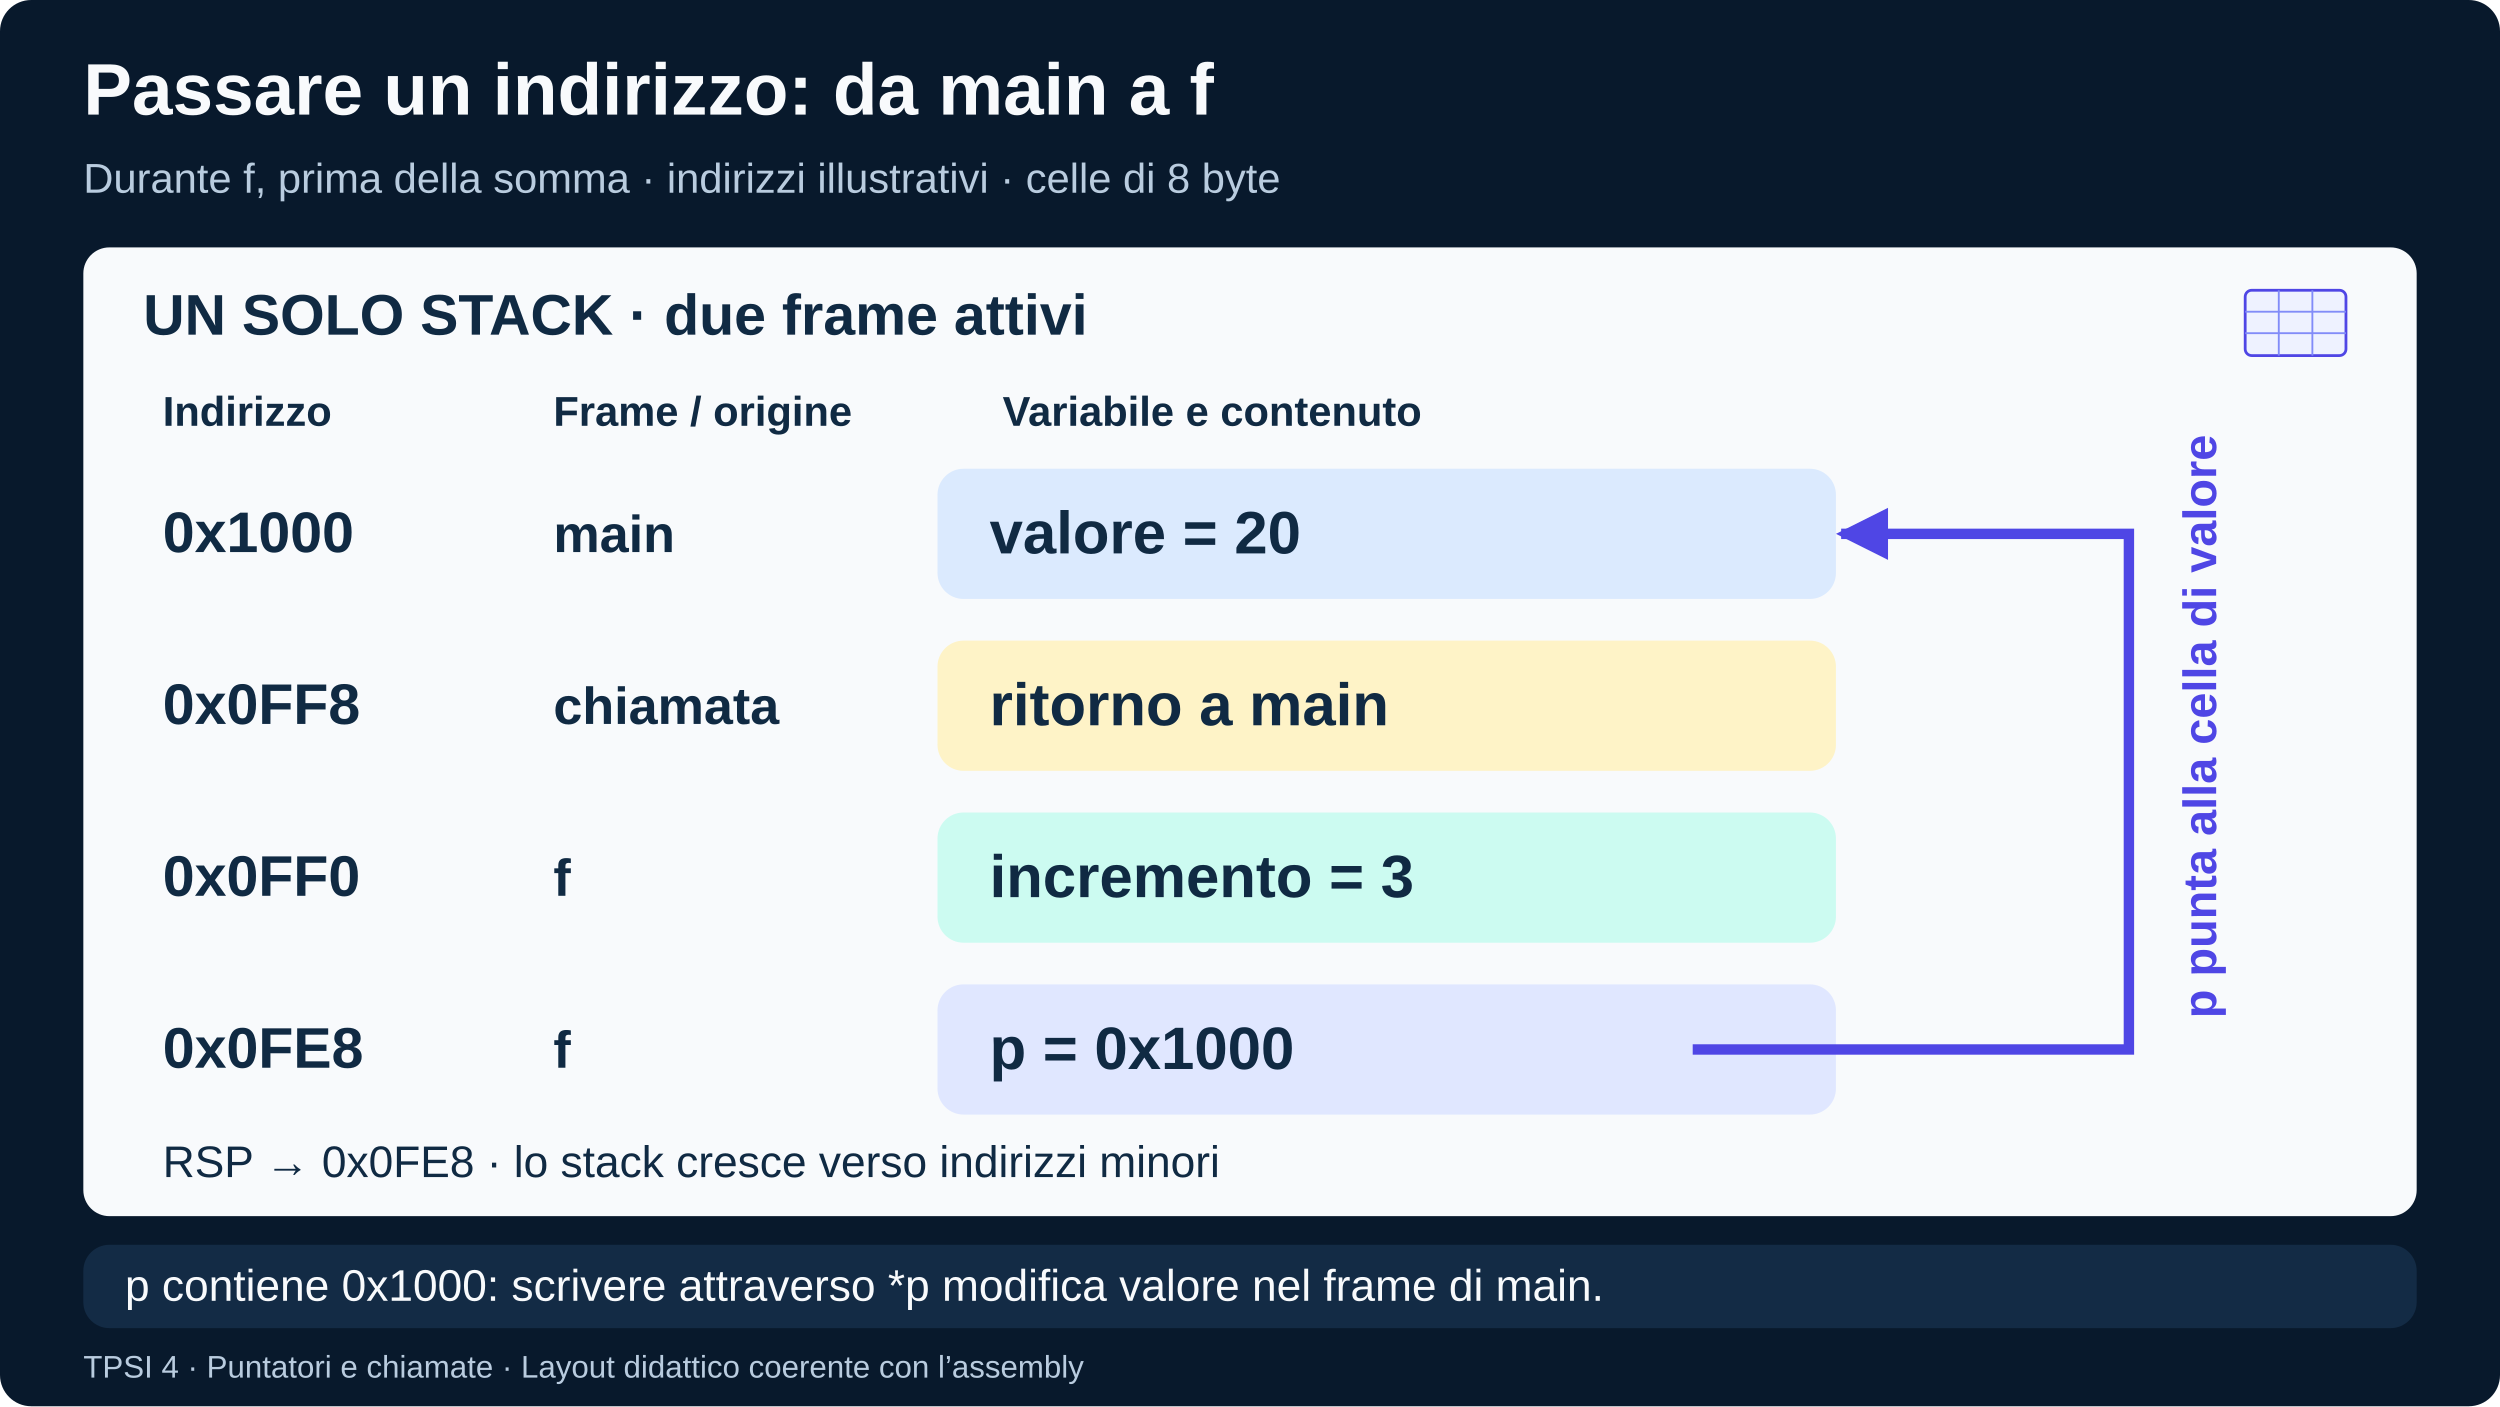
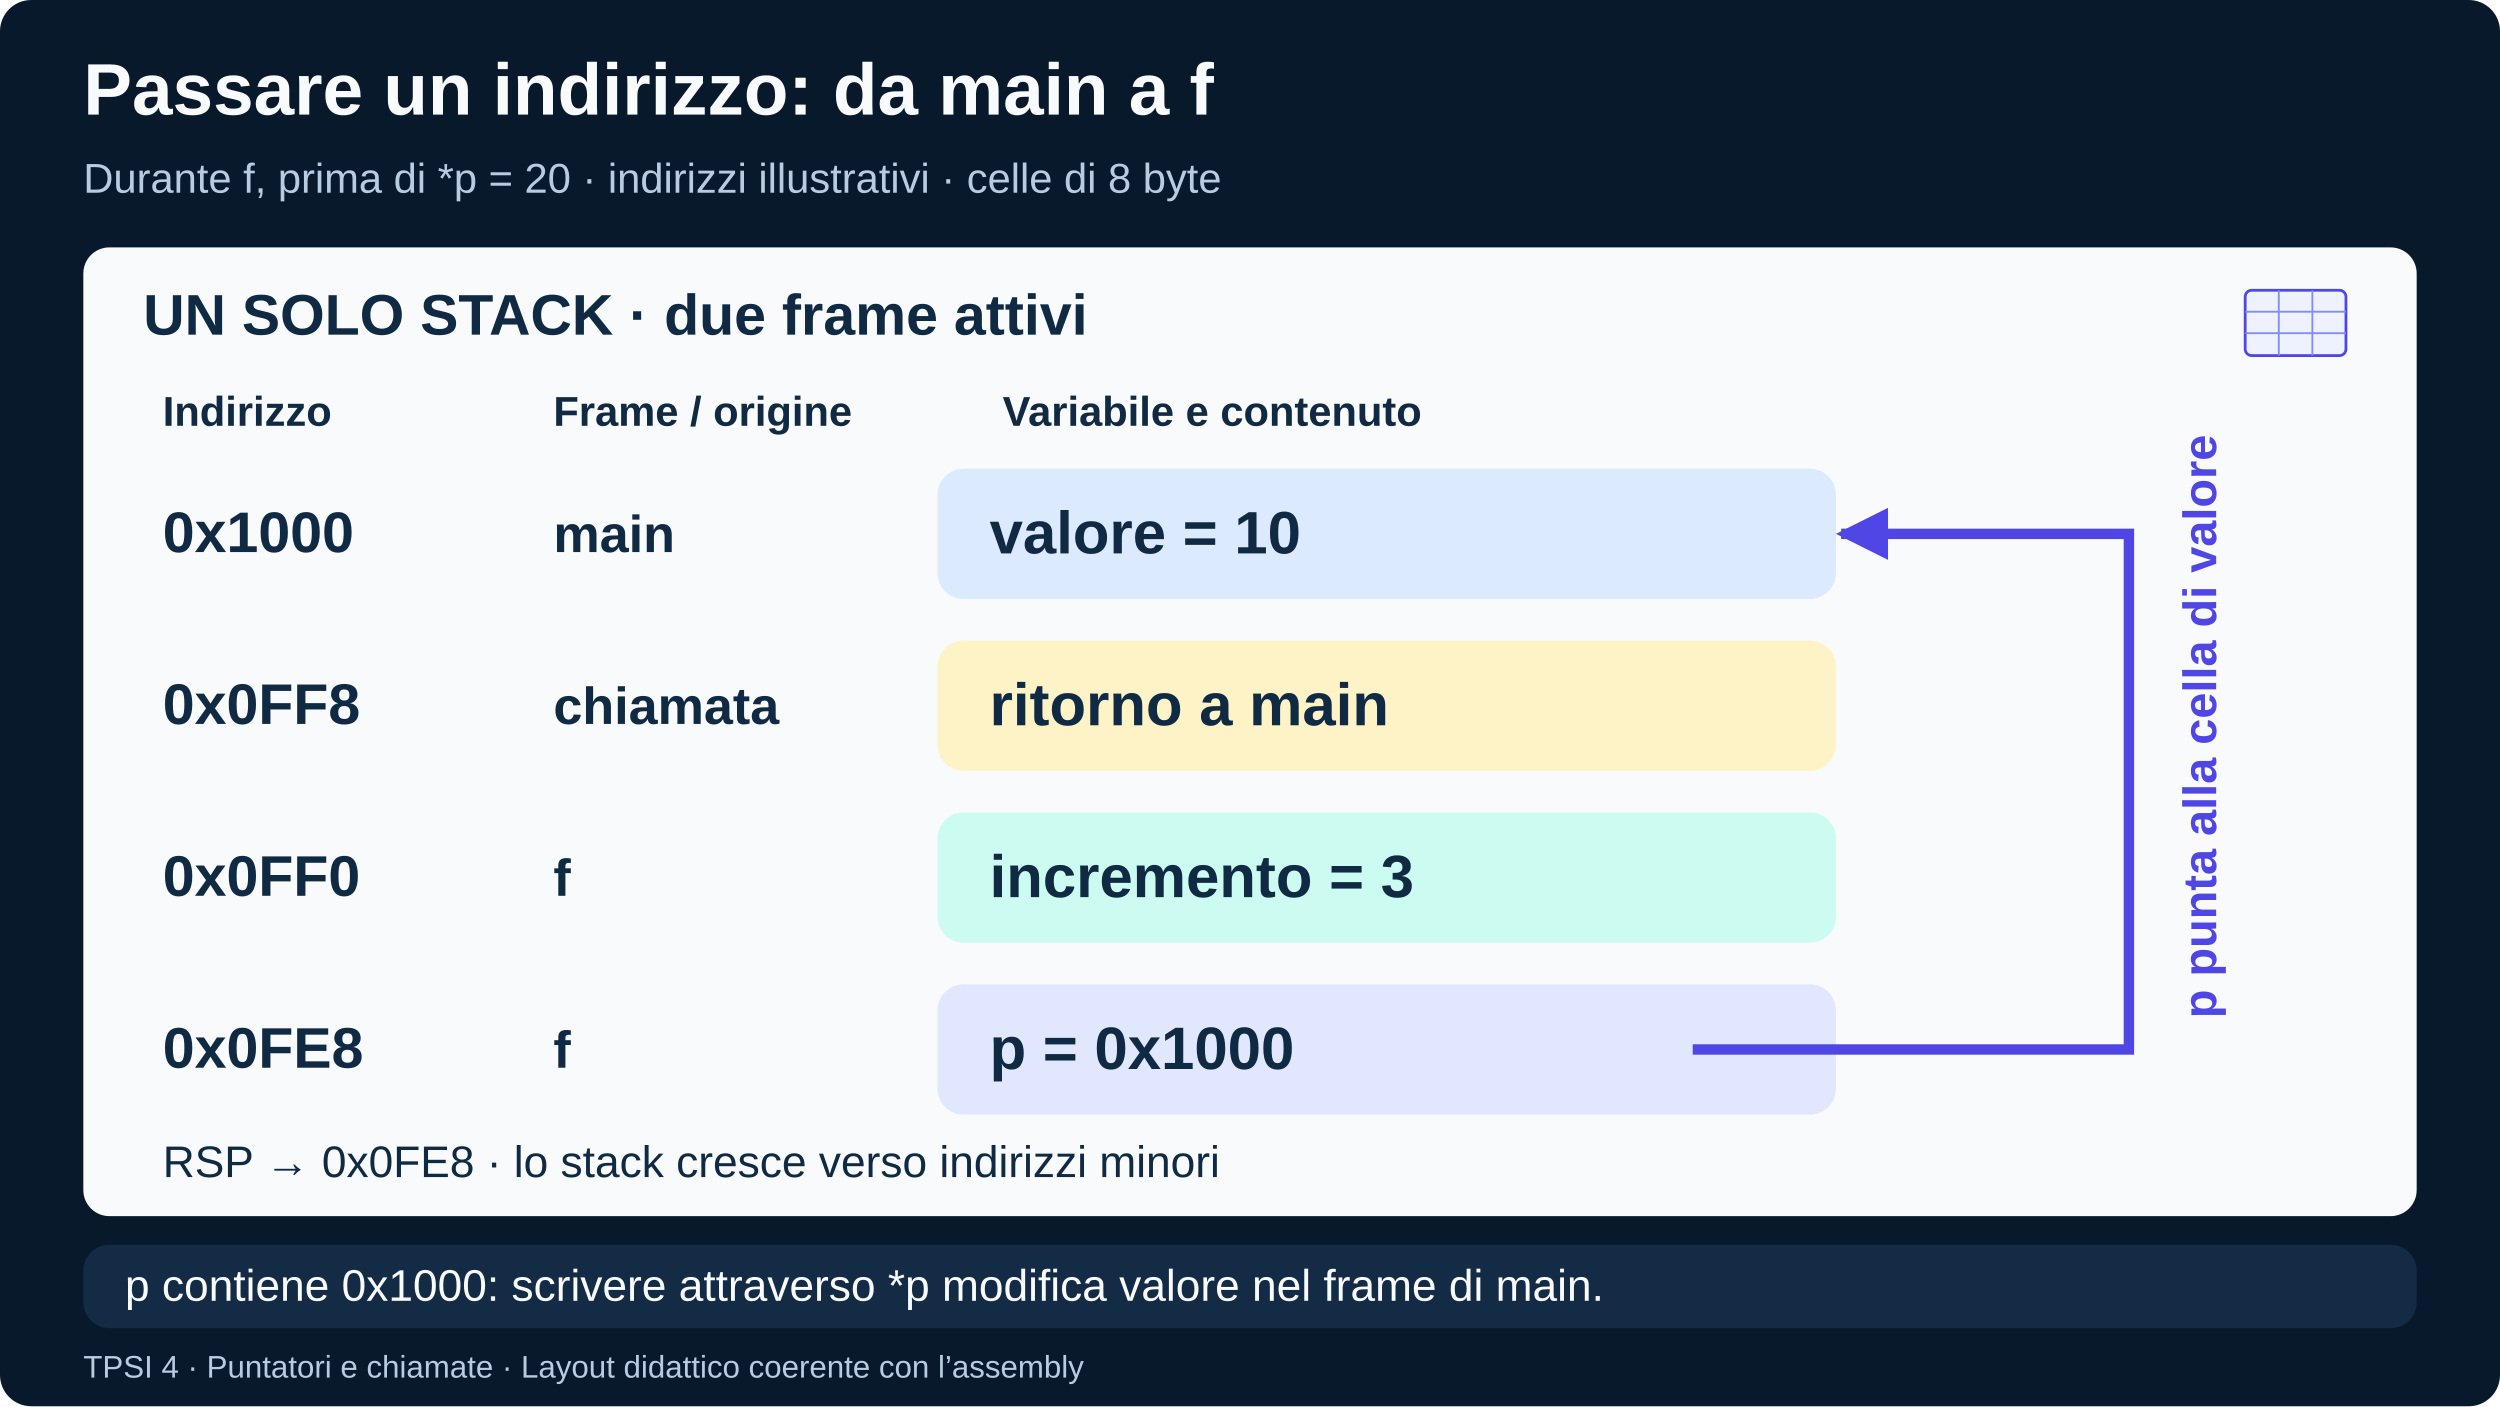
<svg xmlns="http://www.w3.org/2000/svg" viewBox="0 0 1920 1080" role="img" aria-labelledby="scene-title scene-desc">
  <defs>
    <style>.tpsi-line{fill:none;stroke-linecap:round;stroke-linejoin:round;stroke-width:8}.tpsi-thin{fill:none;stroke-linecap:round;stroke-linejoin:round;stroke-width:5}</style>
    <symbol id="tpsi-user" viewBox="0 0 240 260">
      <circle cx="120" cy="75" r="56" fill="#60a5fa" />
      <path d="M28 246c4-75 39-116 92-116s88 41 92 116z" fill="#2563eb" />
      <circle cx="120" cy="75" r="34" fill="#dbeafe" opacity=".65" />
    </symbol>
    <symbol id="tpsi-server" viewBox="0 0 420 320">
      <rect x="35" y="25" width="350" height="270" rx="24" fill="#dff8ed" stroke="#73d5a8" stroke-width="6" />
      <g fill="#164e45">
        <rect x="75" y="65" width="270" height="52" rx="10" />
        <rect x="75" y="134" width="270" height="52" rx="10" />
        <rect x="75" y="203" width="270" height="52" rx="10" />
      </g>
      <g fill="#34d399">
        <circle cx="311" cy="91" r="8" />
        <circle cx="285" cy="91" r="8" />
        <circle cx="311" cy="160" r="8" />
        <circle cx="285" cy="160" r="8" />
        <circle cx="311" cy="229" r="8" />
        <circle cx="285" cy="229" r="8" />
      </g>
    </symbol>
    <symbol id="tpsi-database" viewBox="0 0 420 300">
      <ellipse cx="210" cy="58" rx="170" ry="48" fill="#93c5fd" />
      <rect x="40" y="58" width="340" height="170" fill="#4f46e5" />
      <ellipse cx="210" cy="228" rx="170" ry="48" fill="#3730a3" />
      <ellipse cx="210" cy="58" rx="145" ry="30" fill="#dbeafe" opacity=".72" />
      <path d="M40 116c0 27 76 48 170 48s170-21 170-48M40 174c0 27 76 48 170 48s170-21 170-48" fill="none" stroke="#a5b4fc" stroke-width="5" opacity=".7" />
    </symbol>
    <symbol id="tpsi-repository" viewBox="0 0 360 280">
      <rect x="45" y="32" width="270" height="64" rx="14" fill="#d1fae5" stroke="#34d399" stroke-width="5" />
      <rect x="45" y="108" width="270" height="64" rx="14" fill="#a7f3d0" stroke="#10b981" stroke-width="5" />
      <rect x="45" y="184" width="270" height="64" rx="14" fill="#6ee7b7" stroke="#059669" stroke-width="5" />
      <path d="M82 64h196M82 140h196M82 216h196" class="tpsi-thin" stroke="#065f46" />
    </symbol>
    <symbol id="tpsi-document" viewBox="0 0 280 340">
      <path d="M35 10h140l70 70v250H35z" fill="#f8fafc" stroke="#94a3b8" stroke-width="6" />
      <path d="M175 10v70h70" fill="#dbeafe" stroke="#94a3b8" stroke-width="6" />
      <path d="M72 130h136M72 174h136M72 218h105M72 262h120" class="tpsi-thin" stroke="#64748b" />
    </symbol>
    <symbol id="tpsi-terminal" viewBox="0 0 420 280">
      <rect x="10" y="15" width="400" height="250" rx="24" fill="#111827" stroke="#64748b" stroke-width="6" />
      <path d="M10 60h400" stroke="#64748b" stroke-width="5" />
      <circle cx="38" cy="38" r="8" fill="#ef4444" />
      <circle cx="64" cy="38" r="8" fill="#f59e0b" />
      <circle cx="90" cy="38" r="8" fill="#22c55e" />
      <path d="M65 115l38 32-38 32M129 185h95" class="tpsi-line" stroke="#a7f3d0" />
    </symbol>
    <symbol id="tpsi-lock" viewBox="0 0 280 320">
      <rect x="32" y="128" width="216" height="174" rx="28" fill="#fb7185" stroke="#be123c" stroke-width="6" />
      <path d="M78 128V89a62 62 0 0 1 124 0v39" fill="none" stroke="#e11d48" stroke-width="20" stroke-linecap="round" />
      <circle cx="140" cy="202" r="20" fill="#881337" />
      <path d="M140 220v38" stroke="#881337" stroke-width="14" stroke-linecap="round" />
    </symbol>
    <symbol id="tpsi-test" viewBox="0 0 300 320">
      <path d="M108 20h84M126 20v89L55 261a27 27 0 0 0 25 39h140a27 27 0 0 0 25-39l-71-152V20" fill="#ede9fe" stroke="#7c3aed" stroke-width="7" stroke-linecap="round" stroke-linejoin="round" />
      <path d="M83 238h134" stroke="#a78bfa" stroke-width="45" stroke-linecap="round" opacity=".7" />
      <path d="M106 220l31 31 66-76" class="tpsi-line" stroke="#16a34a" />
    </symbol>
    <symbol id="tpsi-artifact" viewBox="0 0 340 300">
      <path d="M28 78l142-62 142 62-142 64z" fill="#fbbf24" />
      <path d="M28 78v145l142 64V142z" fill="#d97706" />
      <path d="M312 78v145l-142 64V142z" fill="#f59e0b" />
      <path d="M112 42l143 64v58" fill="none" stroke="#fff7d6" stroke-width="10" opacity=".8" />
    </symbol>
    <symbol id="tpsi-process" viewBox="0 0 240 180" data-label="Processo">
      <rect x="12" y="12" width="216" height="156" rx="18" fill="#dbeafe" stroke="#2563eb" stroke-width="6" />
      <path d="M12 52h216" stroke="#2563eb" stroke-width="5" />
      <circle cx="36" cy="32" r="7" fill="#2563eb" />
      <rect x="36" y="78" width="68" height="64" rx="8" fill="#93c5fd" />
      <path d="M128 88h70M128 112h70M128 136h45" stroke="#2563eb" stroke-width="6" />
    </symbol>
    <symbol id="tpsi-thread" viewBox="0 0 240 180" data-label="Thread">
      <path d="M24 90h192" fill="none" stroke="#0d9488" stroke-width="8" />
      <circle cx="42" cy="90" r="22" fill="#ccfbf1" stroke="#0d9488" stroke-width="6" />
      <circle cx="112" cy="90" r="22" fill="#ccfbf1" stroke="#0d9488" stroke-width="6" />
      <path d="M177 59l43 31-43 31z" fill="#0d9488" />
    </symbol>
    <symbol id="tpsi-memory" viewBox="0 0 240 180" data-label="Area di memoria">
      <rect x="12" y="20" width="216" height="140" rx="14" fill="#eef2ff" stroke="#4f46e5" stroke-width="6" />
      <path d="M12 66h216M12 112h216M84 20v140M156 20v140" stroke="#818cf8" stroke-width="4" />
    </symbol>
    <symbol id="tpsi-cpu" viewBox="0 0 240 180" data-label="CPU / core">
      <rect x="54" y="30" width="132" height="120" rx="14" fill="#fef3c7" stroke="#d97706" stroke-width="6" />
      <rect x="84" y="58" width="72" height="64" rx="6" fill="#d97706" />
      <path d="M30 54h24M30 90h24M30 126h24M186 54h24M186 90h24M186 126h24M84 8v22M120 8v22M156 8v22M84 150v22M120 150v22M156 150v22" stroke="#d97706" stroke-width="6" />
    </symbol>
    <symbol id="tpsi-pipe" viewBox="0 0 240 180" data-label="Pipe">
      <path d="M24 54h192v72H24z" fill="#ccfbf1" stroke="#0d9488" stroke-width="6" />
      <ellipse cx="24" cy="90" rx="14" ry="36" fill="#99f6e4" stroke="#0d9488" stroke-width="5" />
      <ellipse cx="216" cy="90" rx="14" ry="36" fill="#f0fdfa" stroke="#0d9488" stroke-width="5" />
      <path d="M70 90h96l-20-16m20 16-20 16" fill="none" stroke="#0d9488" stroke-width="6" />
    </symbol>
    <symbol id="tpsi-queue" viewBox="0 0 240 180" data-label="Coda / buffer">
      <rect x="12" y="52" width="216" height="76" rx="10" fill="#eef2ff" stroke="#4f46e5" stroke-width="5" />
      <path d="M66 52v76M120 52v76M174 52v76" stroke="#818cf8" stroke-width="4" />
      <rect x="23" y="64" width="32" height="52" rx="5" fill="#4f46e5" />
      <rect x="77" y="64" width="32" height="52" rx="5" fill="#818cf8" />
    </symbol>
    <symbol id="tpsi-message" viewBox="0 0 240 180" data-label="Messaggio">
      <rect x="26" y="36" width="188" height="112" rx="14" fill="#ccfbf1" stroke="#0d9488" stroke-width="6" />
      <path d="M32 46l88 62 88-62M32 140l55-51M208 140l-55-51" fill="none" stroke="#0d9488" stroke-width="5" />
    </symbol>
    <symbol id="tpsi-mutex" viewBox="0 0 240 180" data-label="Mutex">
      <path d="M74 73V53a46 46 0 0 1 92 0v20" fill="none" stroke="#0d9488" stroke-width="12" />
      <rect x="46" y="73" width="148" height="92" rx="16" fill="#ccfbf1" stroke="#0d9488" stroke-width="6" />
      <circle cx="120" cy="108" r="14" fill="#0d9488" />
      <path d="M120 118v25" stroke="#0d9488" stroke-width="10" />
    </symbol>
    <symbol id="tpsi-semaphore" viewBox="0 0 240 180" data-label="Semaforo contatore">
      <rect x="18" y="26" width="204" height="130" rx="18" fill="#fef3c7" stroke="#d97706" stroke-width="6" />
      <circle cx="62" cy="90" r="23" fill="#d97706" />
      <circle cx="120" cy="90" r="23" fill="#d97706" />
      <circle cx="178" cy="90" r="23" fill="none" stroke="#d97706" stroke-width="4" stroke-dasharray="6 5" />
    </symbol>
    <symbol id="tpsi-condition" viewBox="0 0 240 180" data-label="Variabile di condizione">
      <path d="M52 44a68 68 0 1 1-12 86" fill="none" stroke="#d97706" stroke-width="8" />
      <path d="M18 130h40v38" fill="none" stroke="#d97706" stroke-width="8" />
      <path d="M93 66h18v49H93zM130 66h18v49h-18z" fill="#d97706" />
    </symbol>
    <symbol id="tpsi-monitor" viewBox="0 0 240 180" data-label="Monitor software">
      <rect x="16" y="16" width="208" height="148" rx="20" fill="#ccfbf1" stroke="#0d9488" stroke-width="6" />
      <rect x="42" y="48" width="96" height="84" rx="10" fill="#99f6e4" />
      <path d="M156 54h43M156 90h43M156 126h43" stroke="#0d9488" stroke-width="9" />
    </symbol>
    <symbol id="tpsi-commit" viewBox="0 0 240 180" data-label="Commit">
      <path d="M12 90h216" stroke="#64748b" stroke-width="7" />
      <circle cx="120" cy="90" r="44" fill="#dbeafe" stroke="#2563eb" stroke-width="7" />
      <circle cx="120" cy="90" r="15" fill="#2563eb" />
    </symbol>
    <symbol id="tpsi-requirement" viewBox="0 0 240 180" data-label="Requisito verificabile">
      <rect x="40" y="12" width="160" height="156" rx="10" fill="#f8fafc" stroke="#64748b" stroke-width="6" />
      <path d="M66 56l10 12 22-24M66 105l10 12 22-24" fill="none" stroke="#0d9488" stroke-width="6" />
      <path d="M115 57h59M115 107h59M66 145h108" stroke="#64748b" stroke-width="5" />
    </symbol>
    <symbol id="tpsi-debugger" viewBox="0 0 240 180" data-label="Debugger / osservazione">
      <circle cx="105" cy="72" r="48" fill="#ede9fe" stroke="#7c3aed" stroke-width="7" />
      <path d="M141 108l61 52" stroke="#7c3aed" stroke-width="16" stroke-linecap="round" />
      <path d="M80 72h50M105 47v50" stroke="#7c3aed" stroke-width="5" />
    </symbol>
    <symbol id="tpsi-shield" viewBox="0 0 240 180" data-label="Controllo di accesso">
      <path d="M120 12l86 30v58c0 35-44 61-86 73-42-12-86-38-86-73V42z" fill="#ffe4e6" stroke="#e11d48" stroke-width="6" />
      <path d="M78 86l29 30 57-62" fill="none" stroke="#be123c" stroke-width="9" />
    </symbol>
    <symbol id="tpsi-badge-c" viewBox="0 0 240 180" data-label="C">
      <rect x="16" y="34" width="208" height="112" rx="20" fill="#102a43" />
      <text x="120" y="108" fill="#f8fafc" font-family="Arial,sans-serif" font-weight="700" text-anchor="middle" font-size="42">C</text>
    </symbol>
    <symbol id="tpsi-badge-posix" viewBox="0 0 240 180" data-label="POSIX">
      <rect x="16" y="34" width="208" height="112" rx="20" fill="#102a43" />
      <text x="120" y="108" fill="#f8fafc" font-family="Arial,sans-serif" font-weight="700" text-anchor="middle" font-size="42">POSIX</text>
    </symbol>
    <symbol id="tpsi-badge-java" viewBox="0 0 240 180" data-label="Java">
      <rect x="16" y="34" width="208" height="112" rx="20" fill="#102a43" />
      <text x="120" y="108" fill="#f8fafc" font-family="Arial,sans-serif" font-weight="700" text-anchor="middle" font-size="42">Java</text>
    </symbol>
  </defs>
  <defs>
    <marker id="pointer-arrow" viewBox="0 0 10 10" refX="9" refY="5" markerWidth="5" markerHeight="5" orient="auto">
      <path d="M0 0L10 5L0 10z" fill="#4f46e5" />
    </marker>
  </defs>
  <g font-family="Arial, sans-serif">
    <rect width="1920" height="1080" rx="24" fill="#08192c" />
    <text x="64" y="88" font-size="56" fill="#f8fafc" font-weight="700">Passare un indirizzo: da main a f</text>
-     <text x="64" y="148" font-size="32" fill="#b9ccdf" font-weight="400">Durante f, prima della somma · indirizzi illustrativi · celle di 8 byte</text>
+     <text x="64" y="148" font-size="32" fill="#b9ccdf" font-weight="400">Durante f, prima di *p = 20 · indirizzi illustrativi · celle di 8 byte</text>
    <rect x="64" y="190" width="1792" height="744" rx="20" fill="#f8fafc" />
    <text x="110" y="257" font-size="44" fill="#102a43" font-weight="700">UN SOLO STACK · due frame attivi</text>
    <use href="#tpsi-memory" x="1720" y="212" width="86" height="72" />
    <text x="125" y="327" font-size="32" fill="#102a43" font-weight="700">Indirizzo</text>
    <text x="425" y="327" font-size="32" fill="#102a43" font-weight="700">Frame / origine</text>
    <text x="770" y="327" font-size="32" fill="#102a43" font-weight="700">Variabile e contenuto</text>
    <text x="125" y="424" font-size="44" fill="#102a43" font-weight="700">0x1000</text>
    <text x="425" y="424" font-size="40" fill="#102a43" font-weight="700">main</text>
    <rect x="720" y="360" width="690" height="100" rx="20" fill="#dbeafe" />
-     <text x="760" y="425" font-size="46" fill="#102a43" font-weight="700">valore = 20</text>
+     <text x="760" y="425" font-size="46" fill="#102a43" font-weight="700">valore = 10</text>
    <text x="125" y="556" font-size="44" fill="#102a43" font-weight="700">0x0FF8</text>
    <text x="425" y="556" font-size="40" fill="#102a43" font-weight="700">chiamata</text>
    <rect x="720" y="492" width="690" height="100" rx="20" fill="#fef3c7" />
    <text x="760" y="557" font-size="46" fill="#102a43" font-weight="700">ritorno a main</text>
    <text x="125" y="688" font-size="44" fill="#102a43" font-weight="700">0x0FF0</text>
    <text x="425" y="688" font-size="40" fill="#102a43" font-weight="700">f</text>
    <rect x="720" y="624" width="690" height="100" rx="20" fill="#ccfbf1" />
    <text x="760" y="689" font-size="46" fill="#102a43" font-weight="700">incremento = 3</text>
    <text x="125" y="820" font-size="44" fill="#102a43" font-weight="700">0x0FE8</text>
    <text x="425" y="820" font-size="40" fill="#102a43" font-weight="700">f</text>
    <rect x="720" y="756" width="690" height="100" rx="20" fill="#e0e7ff" />
    <text x="760" y="821" font-size="46" fill="#102a43" font-weight="700">p = 0x1000</text>
    <path d="M1300 806 H1635 V410 H1414" stroke="#4f46e5" stroke-width="8" fill="none" marker-end="url(#pointer-arrow)" />
    <text x="1702" y="782" transform="rotate(-90 1702 782)" font-size="36" fill="#4f46e5" font-weight="700">p punta alla cella di valore</text>
    <text x="125" y="904" font-size="34" fill="#102a43" font-weight="400">RSP → 0x0FE8 · lo stack cresce verso indirizzi minori</text>
    <rect x="64" y="956" width="1792" height="64" rx="20" fill="#132b45" />
    <text x="96" y="999" font-size="34" fill="#f8fafc" font-weight="400">p contiene 0x1000: scrivere attraverso *p modifica valore nel frame di main.</text>
    <text x="64" y="1058" font-size="24" fill="#b9ccdf" font-weight="400">TPSI 4 · Puntatori e chiamate · Layout didattico coerente con l’assembly</text>
  </g>
</svg>
